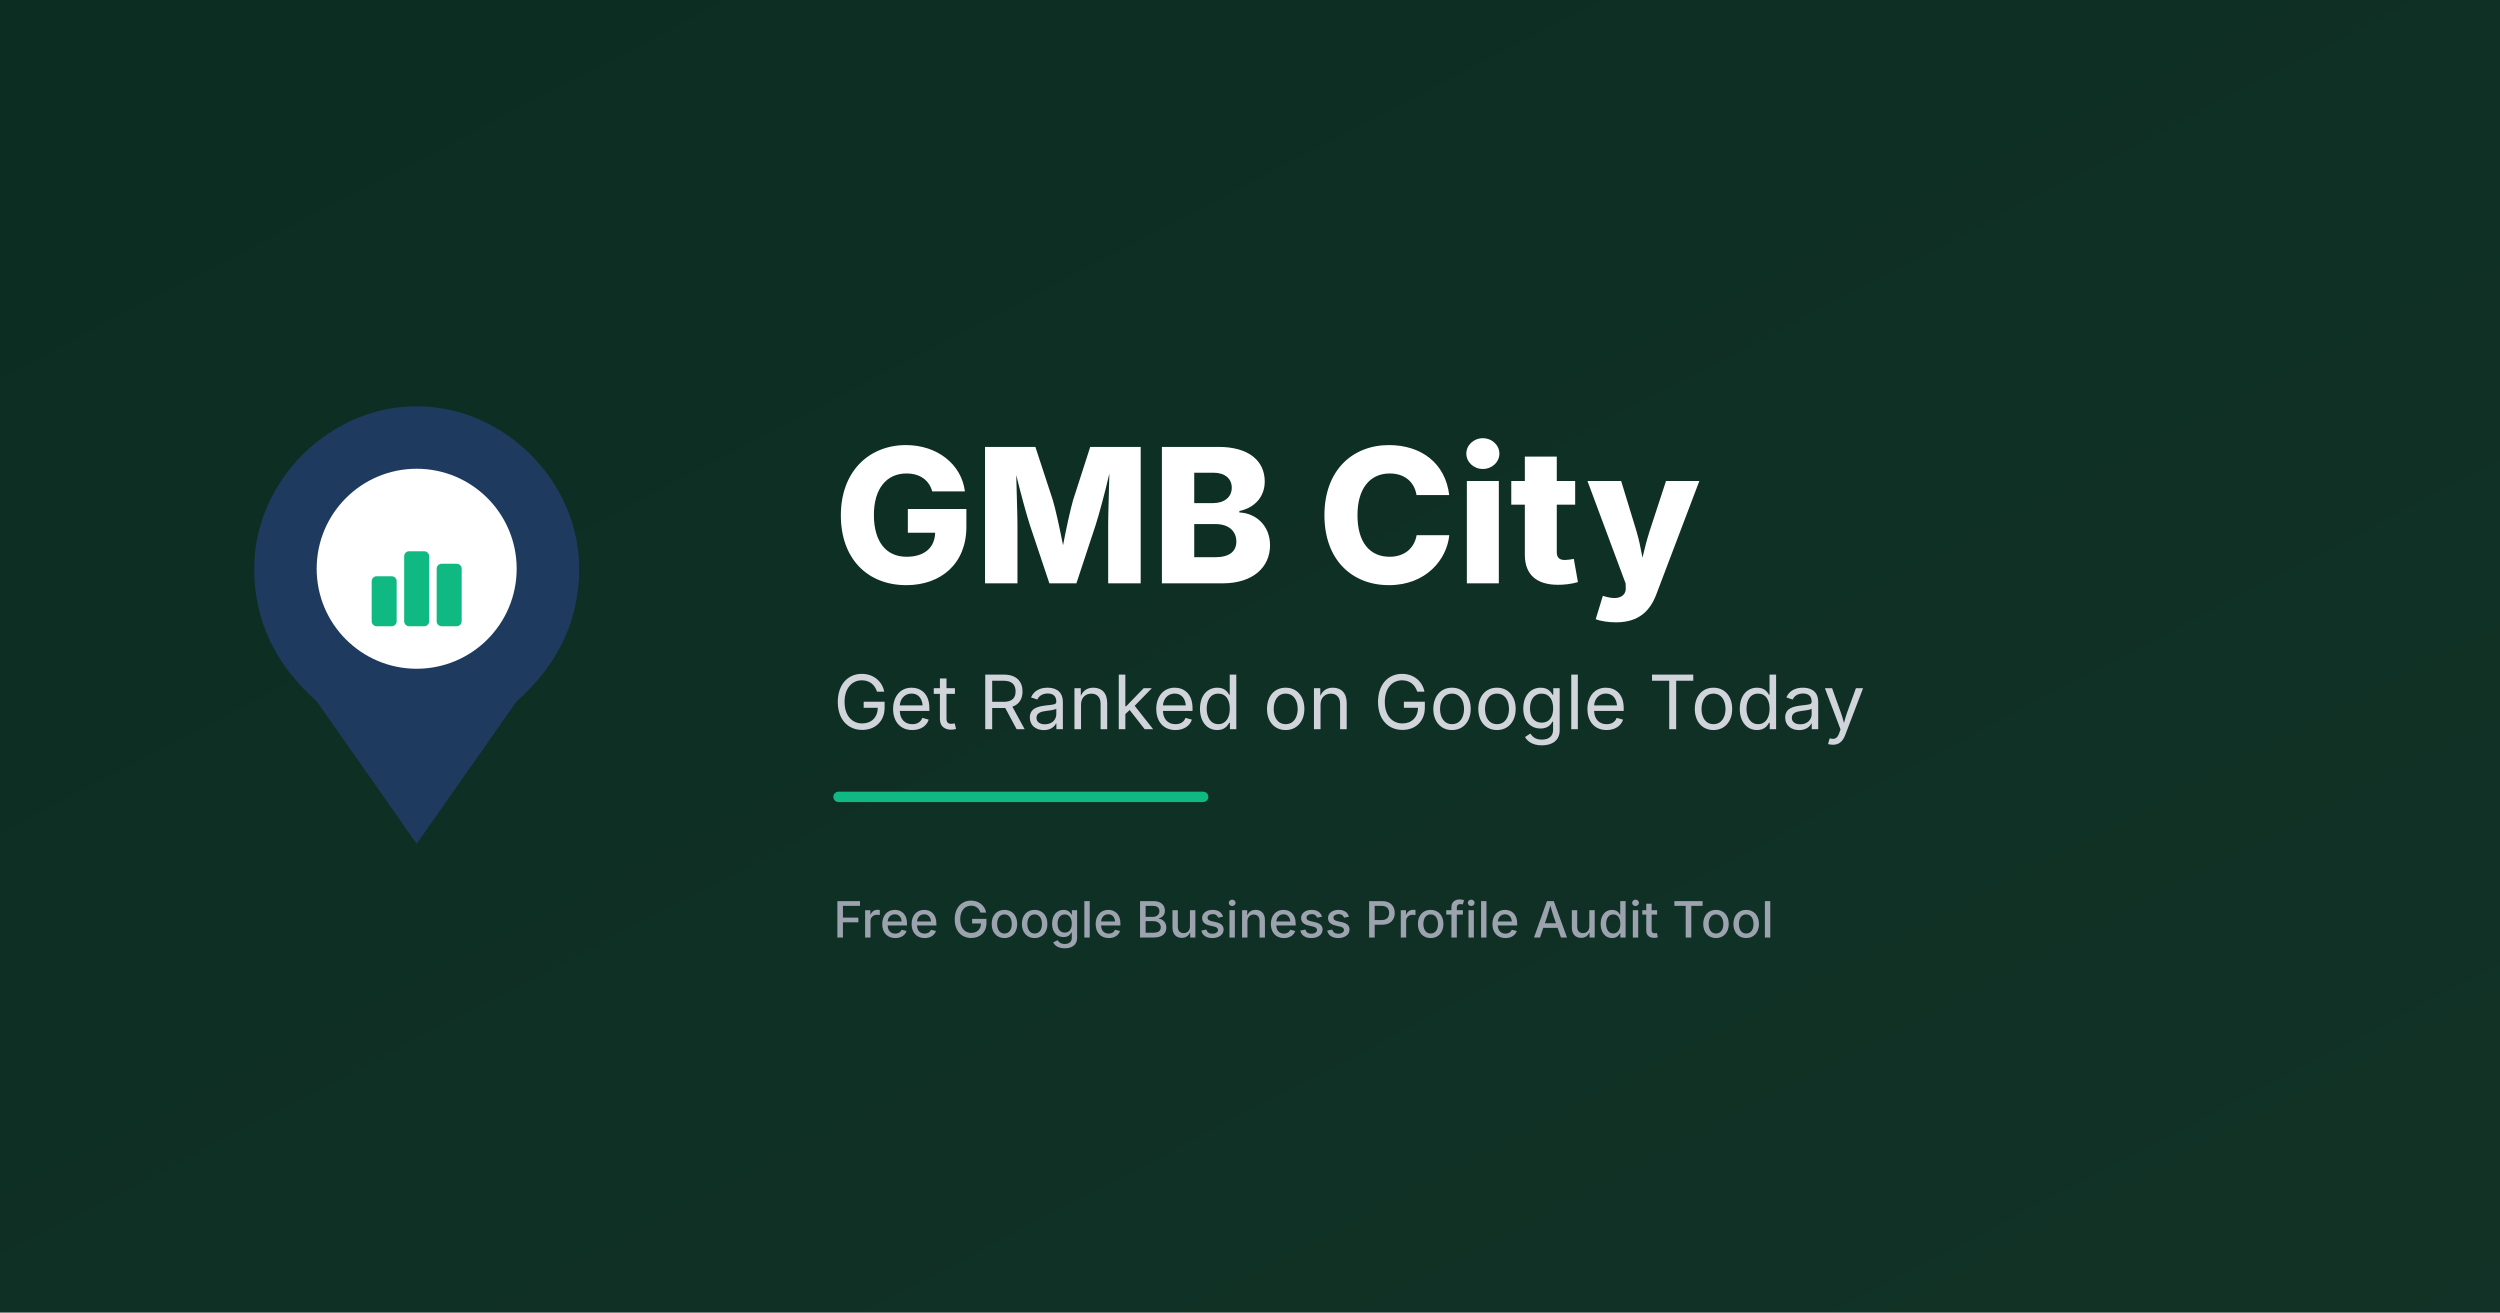
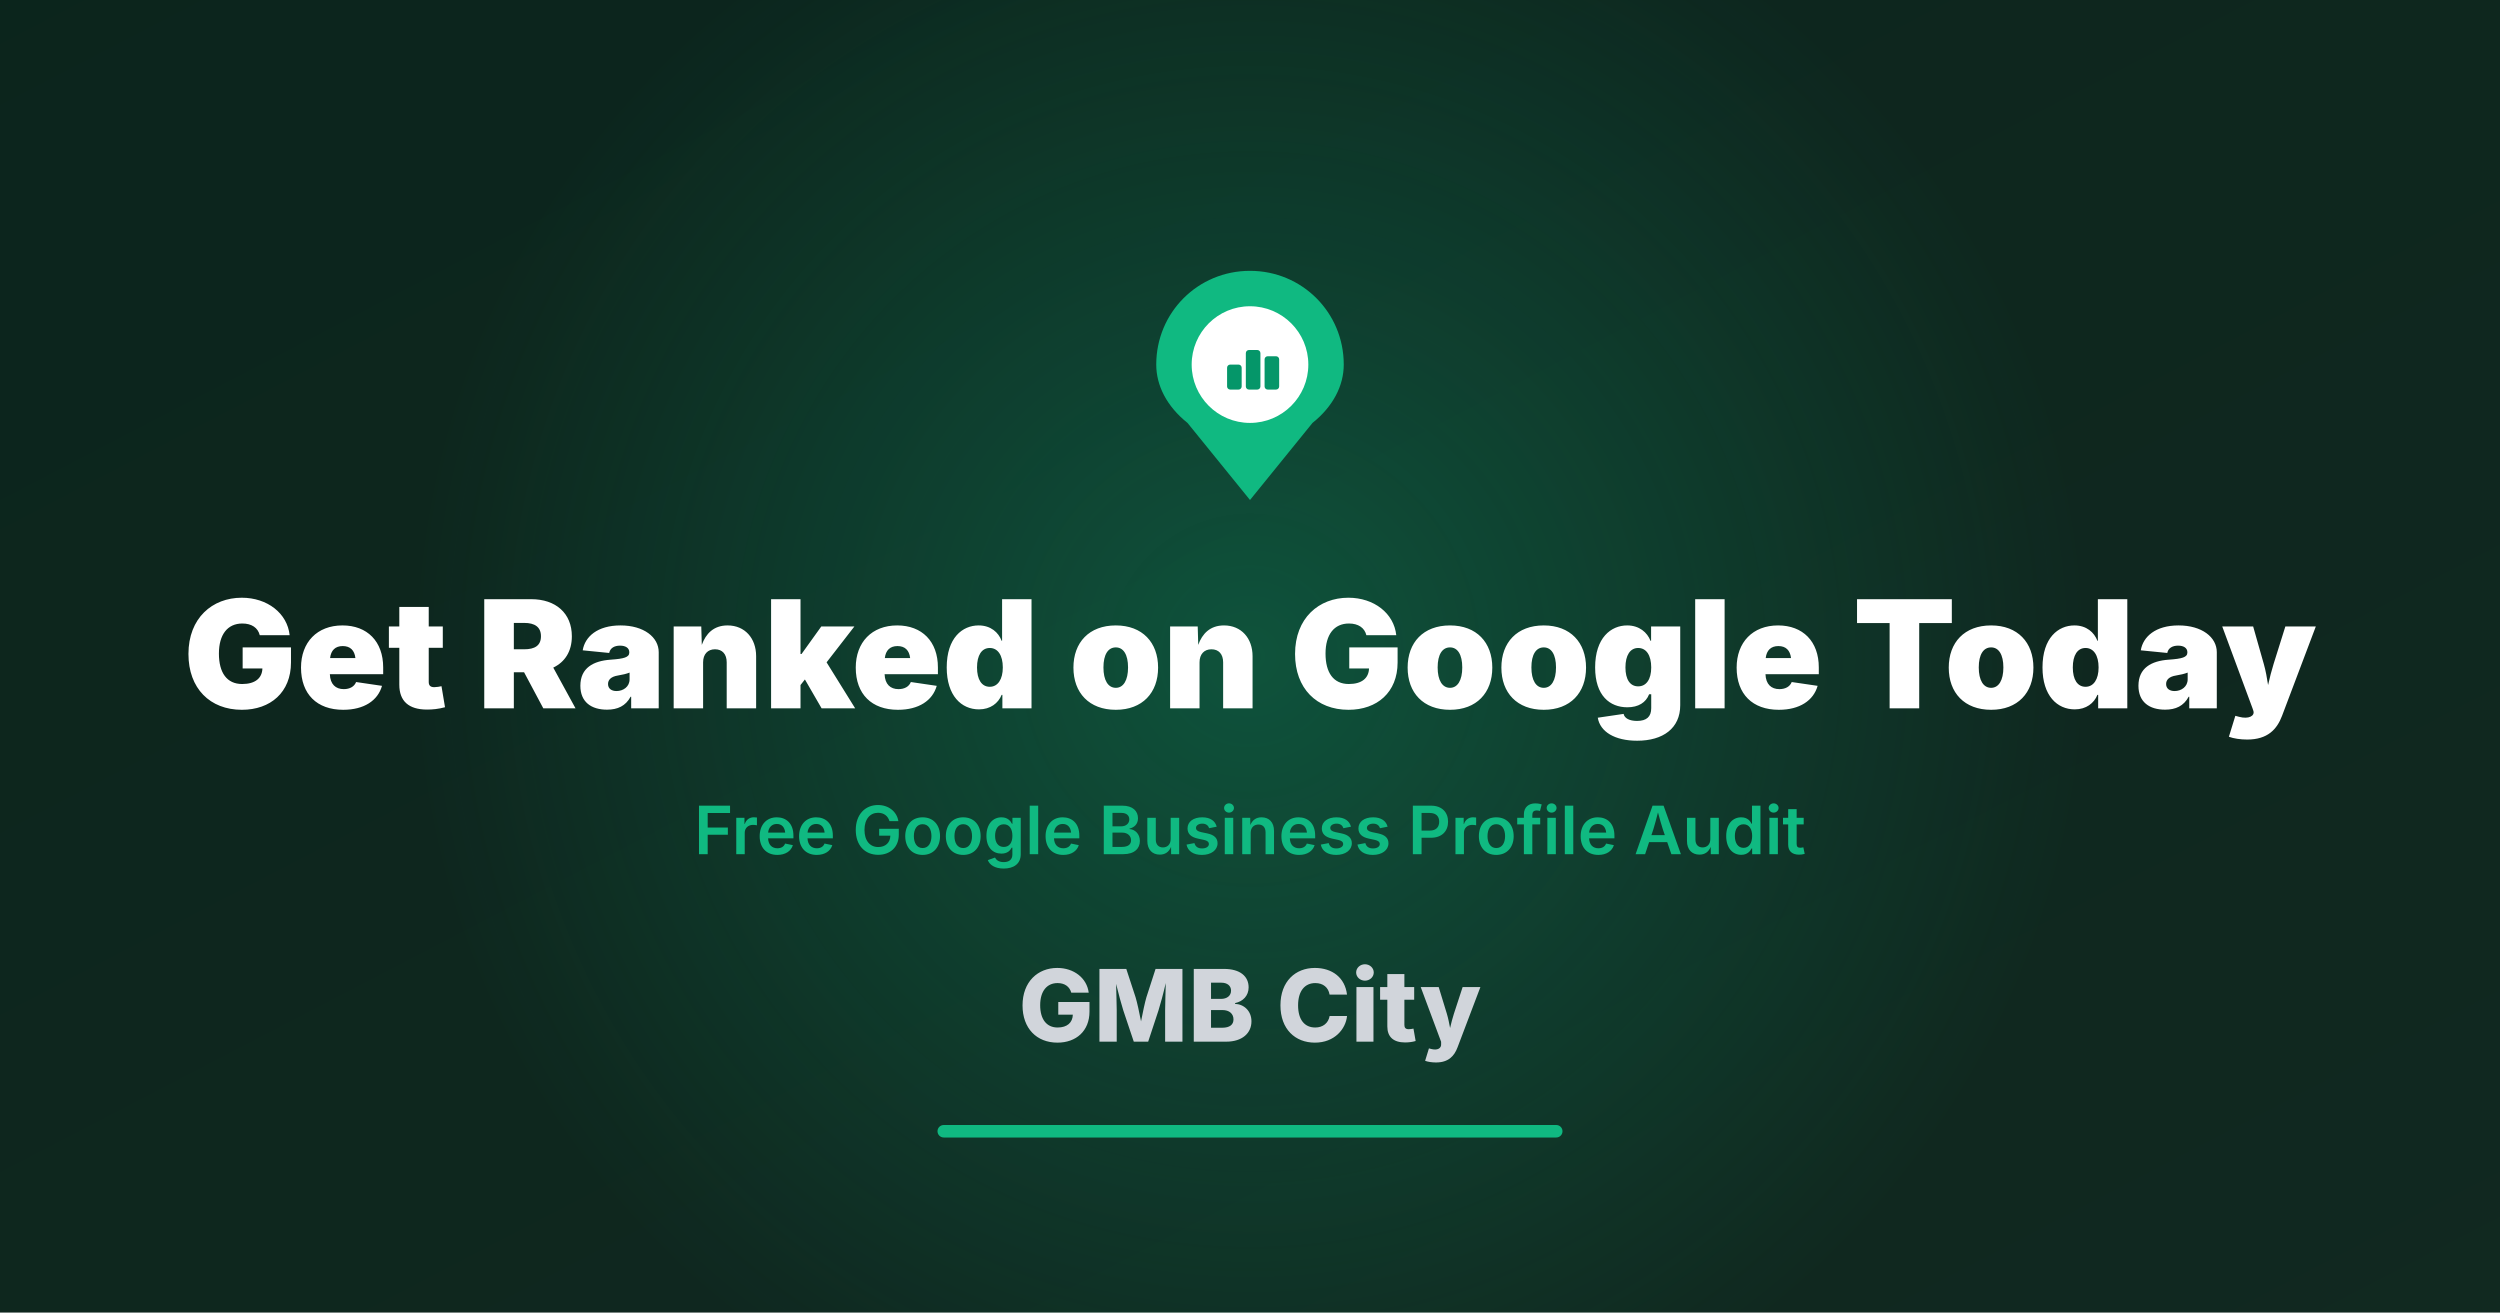
<svg xmlns="http://www.w3.org/2000/svg" width="1200" height="630" viewBox="0 0 1200 630" fill="none">
  <rect width="1200" height="630" fill="#0a0a0a" />
  <defs>
-     <linearGradient id="brandGradient" x1="0%" y1="0%" x2="100%" y2="100%">
-       <stop offset="0%" style="stop-color:#10b981;stop-opacity:0.2" />
-       <stop offset="100%" style="stop-color:#34d399;stop-opacity:0.2" />
+     <linearGradient id="grad" x1="0%" y1="0%" x2="100%" y2="100%">
+       <stop offset="0%" style="stop-color:#10b981;stop-opacity:0.15" />
+       <stop offset="100%" style="stop-color:#34d399;stop-opacity:0.15" />
    </linearGradient>
+     <radialGradient id="glow" cx="50%" cy="50%">
+       <stop offset="0%" style="stop-color:#10b981;stop-opacity:0.3" />
+       <stop offset="100%" style="stop-color:#10b981;stop-opacity:0" />
+     </radialGradient>
  </defs>
-   <rect width="1200" height="630" fill="url(#brandGradient)" />
-   <g transform="translate(200, 315) scale(1.2)">
-     <path d="M0 -100C-35 -100 -65 -70 -65 -35C-65 -15 -57 3 -40 18L0 75L40 18C57 3 65 -15 65 -35C65 -70 35 -100 0 -100Z" fill="#1e3a5f" />
-     <circle cx="0" cy="-35" r="40" fill="white" />
-     <g transform="translate(-22, -50)">
-       <rect x="4" y="18" width="10" height="20" rx="2" fill="#10b981" />
-       <rect x="17" y="8" width="10" height="30" rx="2" fill="#10b981" />
-       <rect x="30" y="13" width="10" height="25" rx="2" fill="#10b981" />
+   <rect width="1200" height="630" fill="url(#grad)" />
+   <circle cx="600" cy="315" r="400" fill="url(#glow)" />
+   <g transform="translate(600, 180)">
+     <path d="M0 -50C-25 -50 -45 -30 -45 -5C-45 5 -40 15 -30 23L0 60L30 23C40 15 45 5 45 -5C45 -30 25 -50 0 -50Z" fill="#10b981" />
+     <circle cx="0" cy="-5" r="28" fill="white" />
+     <g transform="translate(-14, -18)">
+       <rect x="3" y="13" width="7" height="12" rx="1.5" fill="#059669" />
+       <rect x="12" y="6" width="7" height="19" rx="1.5" fill="#059669" />
+       <rect x="21" y="9" width="7" height="16" rx="1.5" fill="#059669" />
    </g>
  </g>
-   <g>
-     <text x="400" y="280" font-family="system-ui, -apple-system, sans-serif" font-size="90" font-weight="800" fill="#ffffff">
-       GMB City
-     </text>
-     <text x="400" y="350" font-family="system-ui, -apple-system, sans-serif" font-size="36" font-weight="400" fill="#d1d5db">
-       Get Ranked on Google Today
-     </text>
-     <rect x="400" y="380" width="180" height="5" rx="2.5" fill="#10b981" />
-     <text x="400" y="450" font-family="system-ui, -apple-system, sans-serif" font-size="24" font-weight="500" fill="#9ca3af">
-       Free Google Business Profile Audit Tool
-     </text>
-   </g>
+   <text x="600" y="340" font-family="system-ui, -apple-system, BlinkMacSystemFont, 'Segoe UI', sans-serif" font-size="72" font-weight="900" fill="#ffffff" text-anchor="middle">
+     Get Ranked on Google Today
+   </text>
+   <text x="600" y="410" font-family="system-ui, -apple-system, sans-serif" font-size="32" font-weight="600" fill="#10b981" text-anchor="middle">
+     Free Google Business Profile Audit
+   </text>
+   <text x="600" y="500" font-family="system-ui, -apple-system, sans-serif" font-size="48" font-weight="800" fill="#d1d5db" text-anchor="middle">
+     GMB City
+   </text>
+   <rect x="450" y="540" width="300" height="6" rx="3" fill="#10b981" />
</svg>
